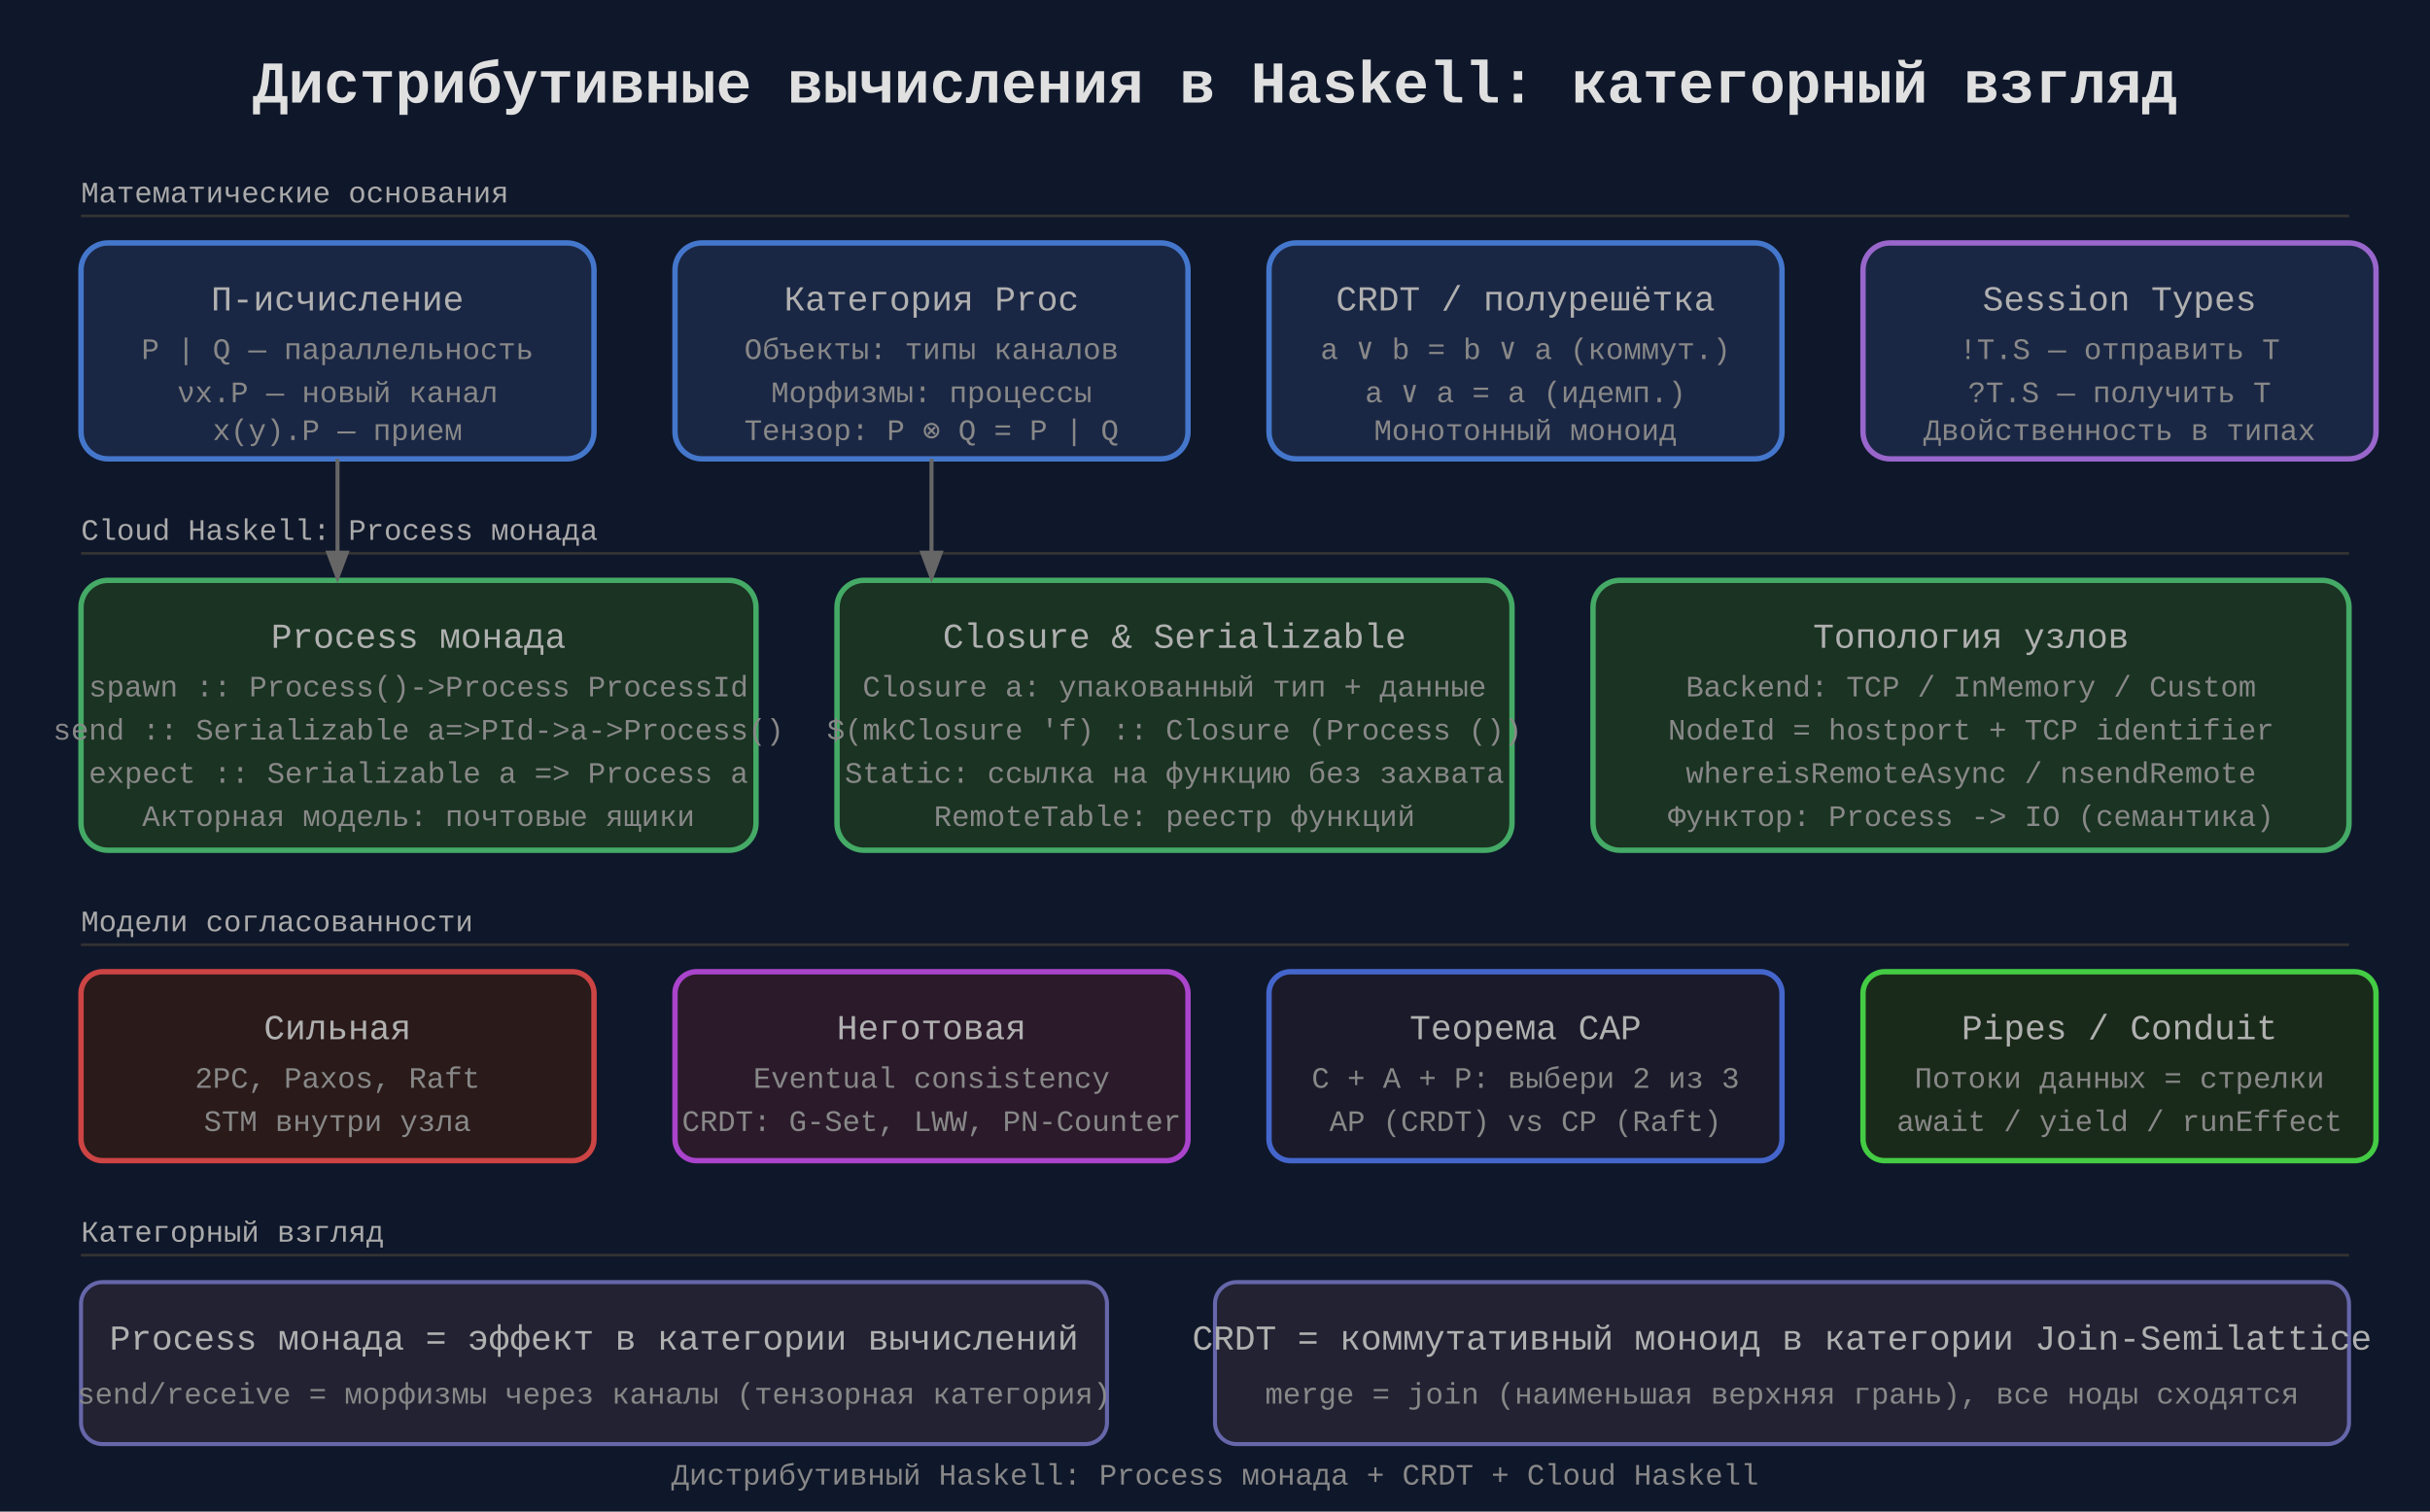
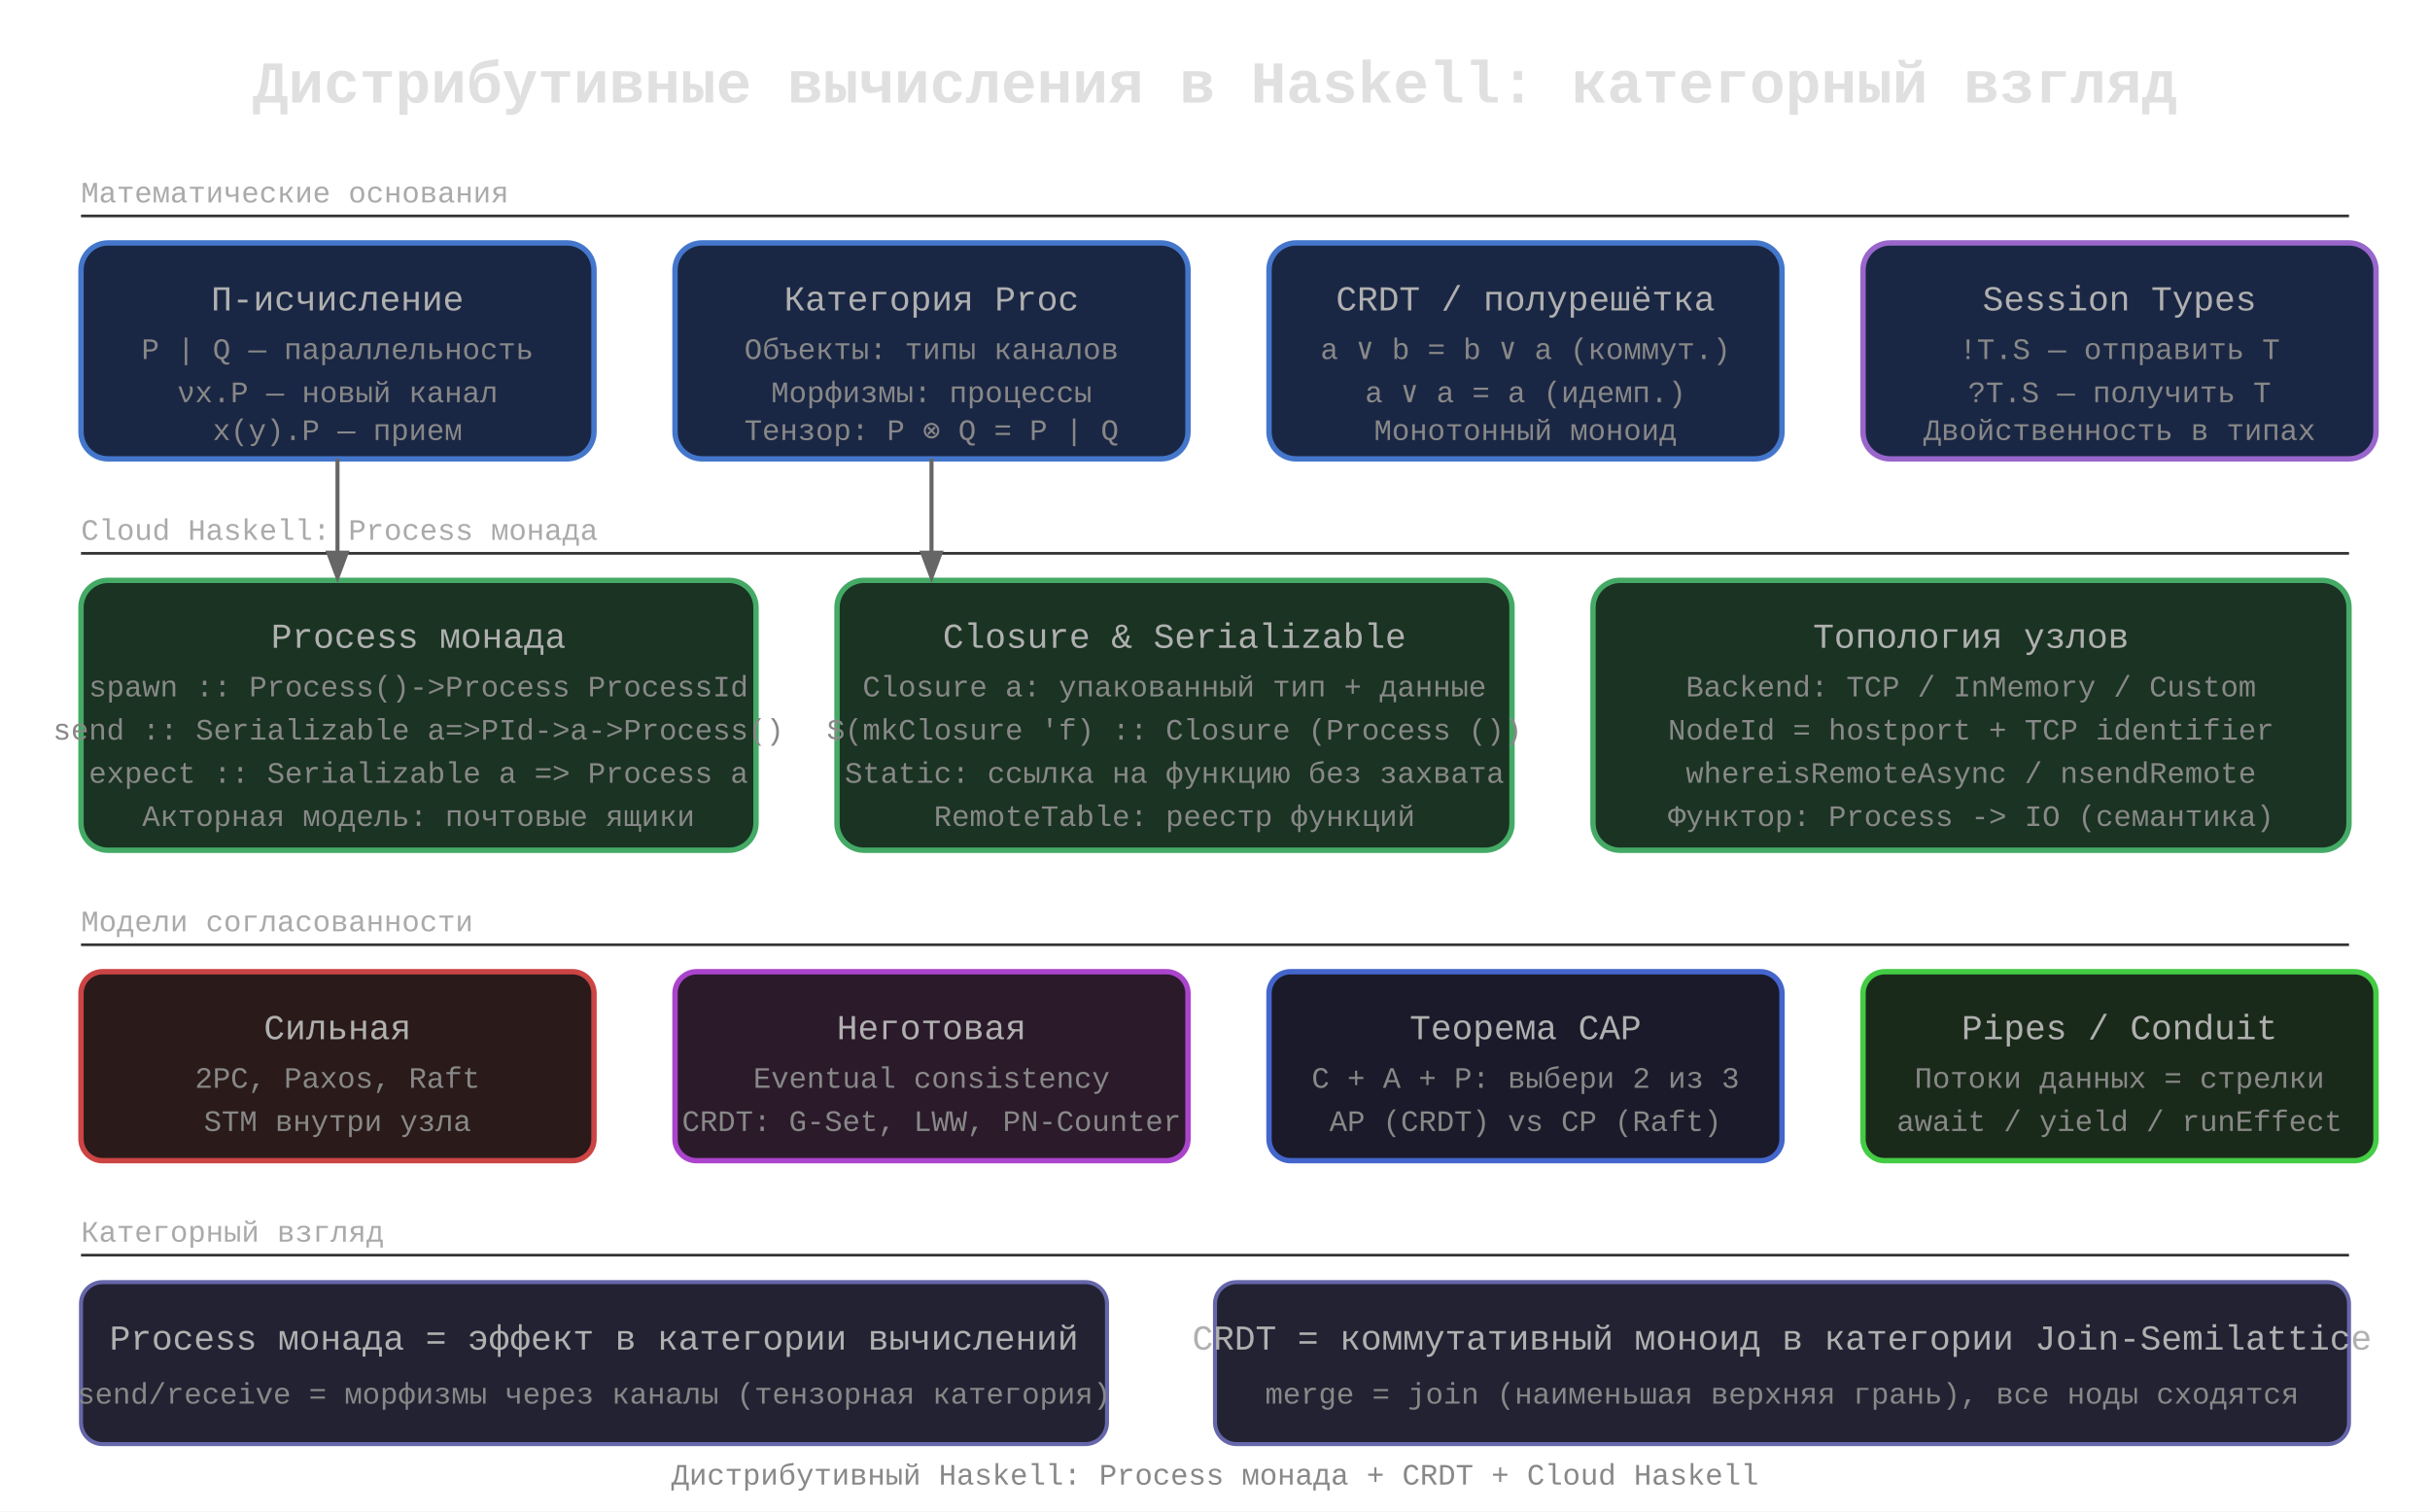
<svg xmlns="http://www.w3.org/2000/svg" width="900" height="560" viewBox="0 0 900 560">
  <defs>
    <style>
      text { font-family: 'Courier New', monospace; }
      .title { font-size: 22px; fill: #e0e0e0; font-weight: bold; }
      .label { font-size: 13px; fill: #b0b0b0; }
      .sublabel { font-size: 11px; fill: #888; }
      .arrow { stroke: #666; stroke-width: 1.5; fill: none; marker-end: url(#arr); }
      .section { font-size: 11px; fill: #aaa; }
    </style>
    <marker id="arr" markerWidth="8" markerHeight="8" refX="6" refY="3" orient="auto">
      <path d="M0,0 L0,6 L8,3 z" fill="#666" />
    </marker>
  </defs>
-   <rect width="900" height="560" fill="#0f172a" />
+   <rect width="900" height="560" fill="#ffffff" />
  <text x="450" y="38" text-anchor="middle" class="title">Дистрибутивные вычисления в Haskell: категорный взгляд</text>
  <text x="30" y="75" class="section" fill="#888">Математические основания</text>
  <line x1="30" y1="80" x2="870" y2="80" stroke="#333" stroke-width="1" />
  <rect x="30" y="90" width="190" height="80" rx="10" fill="#1a2744" stroke="#4477cc" stroke-width="2" />
  <text x="125" y="115" text-anchor="middle" class="label" fill="#6699ee">Π-исчисление</text>
  <text x="125" y="133" text-anchor="middle" class="sublabel">P | Q  — параллельность</text>
  <text x="125" y="149" text-anchor="middle" class="sublabel">νx.P  — новый канал</text>
  <text x="125" y="163" text-anchor="middle" class="sublabel">x(y).P  — прием</text>
  <rect x="250" y="90" width="190" height="80" rx="10" fill="#1a2744" stroke="#4477cc" stroke-width="2" />
  <text x="345" y="115" text-anchor="middle" class="label" fill="#6699ee">Категория Proc</text>
  <text x="345" y="133" text-anchor="middle" class="sublabel">Объекты: типы каналов</text>
  <text x="345" y="149" text-anchor="middle" class="sublabel">Морфизмы: процессы</text>
  <text x="345" y="163" text-anchor="middle" class="sublabel">Тензор: P ⊗ Q  =  P | Q</text>
  <rect x="470" y="90" width="190" height="80" rx="10" fill="#1a2744" stroke="#4477cc" stroke-width="2" />
  <text x="565" y="115" text-anchor="middle" class="label" fill="#6699ee">CRDT / полурешётка</text>
  <text x="565" y="133" text-anchor="middle" class="sublabel">a ∨ b = b ∨ a  (коммут.)</text>
  <text x="565" y="149" text-anchor="middle" class="sublabel">a ∨ a = a  (идемп.)</text>
  <text x="565" y="163" text-anchor="middle" class="sublabel">Монотонный моноид</text>
  <rect x="690" y="90" width="190" height="80" rx="10" fill="#1a2744" stroke="#9966cc" stroke-width="2" />
  <text x="785" y="115" text-anchor="middle" class="label" fill="#cc99ff">Session Types</text>
  <text x="785" y="133" text-anchor="middle" class="sublabel">!T.S  — отправить T</text>
  <text x="785" y="149" text-anchor="middle" class="sublabel">?T.S  — получить T</text>
  <text x="785" y="163" text-anchor="middle" class="sublabel">Двойственность в типах</text>
  <text x="30" y="200" class="section" fill="#888">Cloud Haskell: Process монада</text>
  <line x1="30" y1="205" x2="870" y2="205" stroke="#333" stroke-width="1" />
  <rect x="30" y="215" width="250" height="100" rx="10" fill="#1a3322" stroke="#44aa66" stroke-width="2" />
  <text x="155" y="240" text-anchor="middle" class="label" fill="#66cc88">Process монада</text>
  <text font-size="9" x="155" y="258" text-anchor="middle" class="sublabel">spawn :: Process()-&gt;Process ProcessId</text>
  <text font-size="9" x="155" y="274" text-anchor="middle" class="sublabel">send :: Serializable a=&gt;PId-&gt;a-&gt;Process()</text>
  <text font-size="9" x="155" y="290" text-anchor="middle" class="sublabel">expect :: Serializable a =&gt; Process a</text>
  <text x="155" y="306" text-anchor="middle" class="sublabel">Акторная модель: почтовые ящики</text>
  <rect x="310" y="215" width="250" height="100" rx="10" fill="#1a3322" stroke="#44aa66" stroke-width="2" />
  <text x="435" y="240" text-anchor="middle" class="label" fill="#66cc88">Closure &amp; Serializable</text>
  <text x="435" y="258" text-anchor="middle" class="sublabel">Closure a: упакованный тип + данные</text>
  <text x="435" y="274" text-anchor="middle" class="sublabel">$(mkClosure 'f) :: Closure (Process ())</text>
  <text x="435" y="290" text-anchor="middle" class="sublabel">Static: ссылка на функцию без захвата</text>
  <text x="435" y="306" text-anchor="middle" class="sublabel">RemoteTable: реестр функций</text>
  <rect x="590" y="215" width="280" height="100" rx="10" fill="#1a3322" stroke="#44aa66" stroke-width="2" />
  <text x="730" y="240" text-anchor="middle" class="label" fill="#66cc88">Топология узлов</text>
  <text x="730" y="258" text-anchor="middle" class="sublabel">Backend: TCP / InMemory / Custom</text>
  <text x="730" y="274" text-anchor="middle" class="sublabel">NodeId = hostport + TCP identifier</text>
  <text x="730" y="290" text-anchor="middle" class="sublabel">whereisRemoteAsync / nsendRemote</text>
  <text x="730" y="306" text-anchor="middle" class="sublabel">Функтор: Process -&gt; IO (семантика)</text>
  <line x1="125" y1="170" x2="125" y2="213" class="arrow" />
  <line x1="345" y1="170" x2="345" y2="213" class="arrow" />
  <text x="30" y="345" class="section" fill="#888">Модели согласованности</text>
  <line x1="30" y1="350" x2="870" y2="350" stroke="#333" stroke-width="1" />
  <rect x="30" y="360" width="190" height="70" rx="8" fill="#2a1a1a" stroke="#cc4444" stroke-width="2" />
  <text x="125" y="385" text-anchor="middle" class="label" fill="#ee6666">Сильная</text>
  <text x="125" y="403" text-anchor="middle" class="sublabel">2PC, Paxos, Raft</text>
  <text x="125" y="419" text-anchor="middle" class="sublabel">STM внутри узла</text>
  <rect x="250" y="360" width="190" height="70" rx="8" fill="#2a1a2a" stroke="#aa44cc" stroke-width="2" />
  <text x="345" y="385" text-anchor="middle" class="label" fill="#cc66ee">Неготовая</text>
  <text x="345" y="403" text-anchor="middle" class="sublabel">Eventual consistency</text>
  <text x="345" y="419" text-anchor="middle" class="sublabel">CRDT: G-Set, LWW, PN-Counter</text>
  <rect x="470" y="360" width="190" height="70" rx="8" fill="#1a1a2a" stroke="#4466cc" stroke-width="2" />
  <text x="565" y="385" text-anchor="middle" class="label" fill="#6688ee">Теорема CAP</text>
  <text x="565" y="403" text-anchor="middle" class="sublabel">C + A + P: выбери 2 из 3</text>
  <text x="565" y="419" text-anchor="middle" class="sublabel">AP (CRDT) vs CP (Raft)</text>
  <rect x="690" y="360" width="190" height="70" rx="8" fill="#1a2a1a" stroke="#44cc44" stroke-width="2" />
  <text x="785" y="385" text-anchor="middle" class="label" fill="#66ee66">Pipes / Conduit</text>
  <text x="785" y="403" text-anchor="middle" class="sublabel">Потоки данных = стрелки</text>
  <text x="785" y="419" text-anchor="middle" class="sublabel">await / yield / runEffect</text>
  <text x="30" y="460" class="section" fill="#888">Категорный взгляд</text>
  <line x1="30" y1="465" x2="870" y2="465" stroke="#333" stroke-width="1" />
  <rect x="30" y="475" width="380" height="60" rx="8" fill="#222233" stroke="#6666aa" stroke-width="1.5" />
  <text x="220" y="500" text-anchor="middle" class="label" fill="#9999cc">Process монада = эффект в категории вычислений</text>
  <text x="220" y="520" text-anchor="middle" class="sublabel">send/receive = морфизмы через каналы (тензорная категория)</text>
  <rect x="450" y="475" width="420" height="60" rx="8" fill="#222233" stroke="#6666aa" stroke-width="1.5" />
  <text x="660" y="500" text-anchor="middle" class="label" fill="#9999cc">CRDT = коммутативный моноид в категории Join-Semilattice</text>
  <text x="660" y="520" text-anchor="middle" class="sublabel">merge = join (наименьшая верхняя грань), все ноды сходятся</text>
  <text x="450" y="550" text-anchor="middle" class="sublabel" fill="#555">Дистрибутивный Haskell: Process монада + CRDT + Cloud Haskell</text>
</svg>
